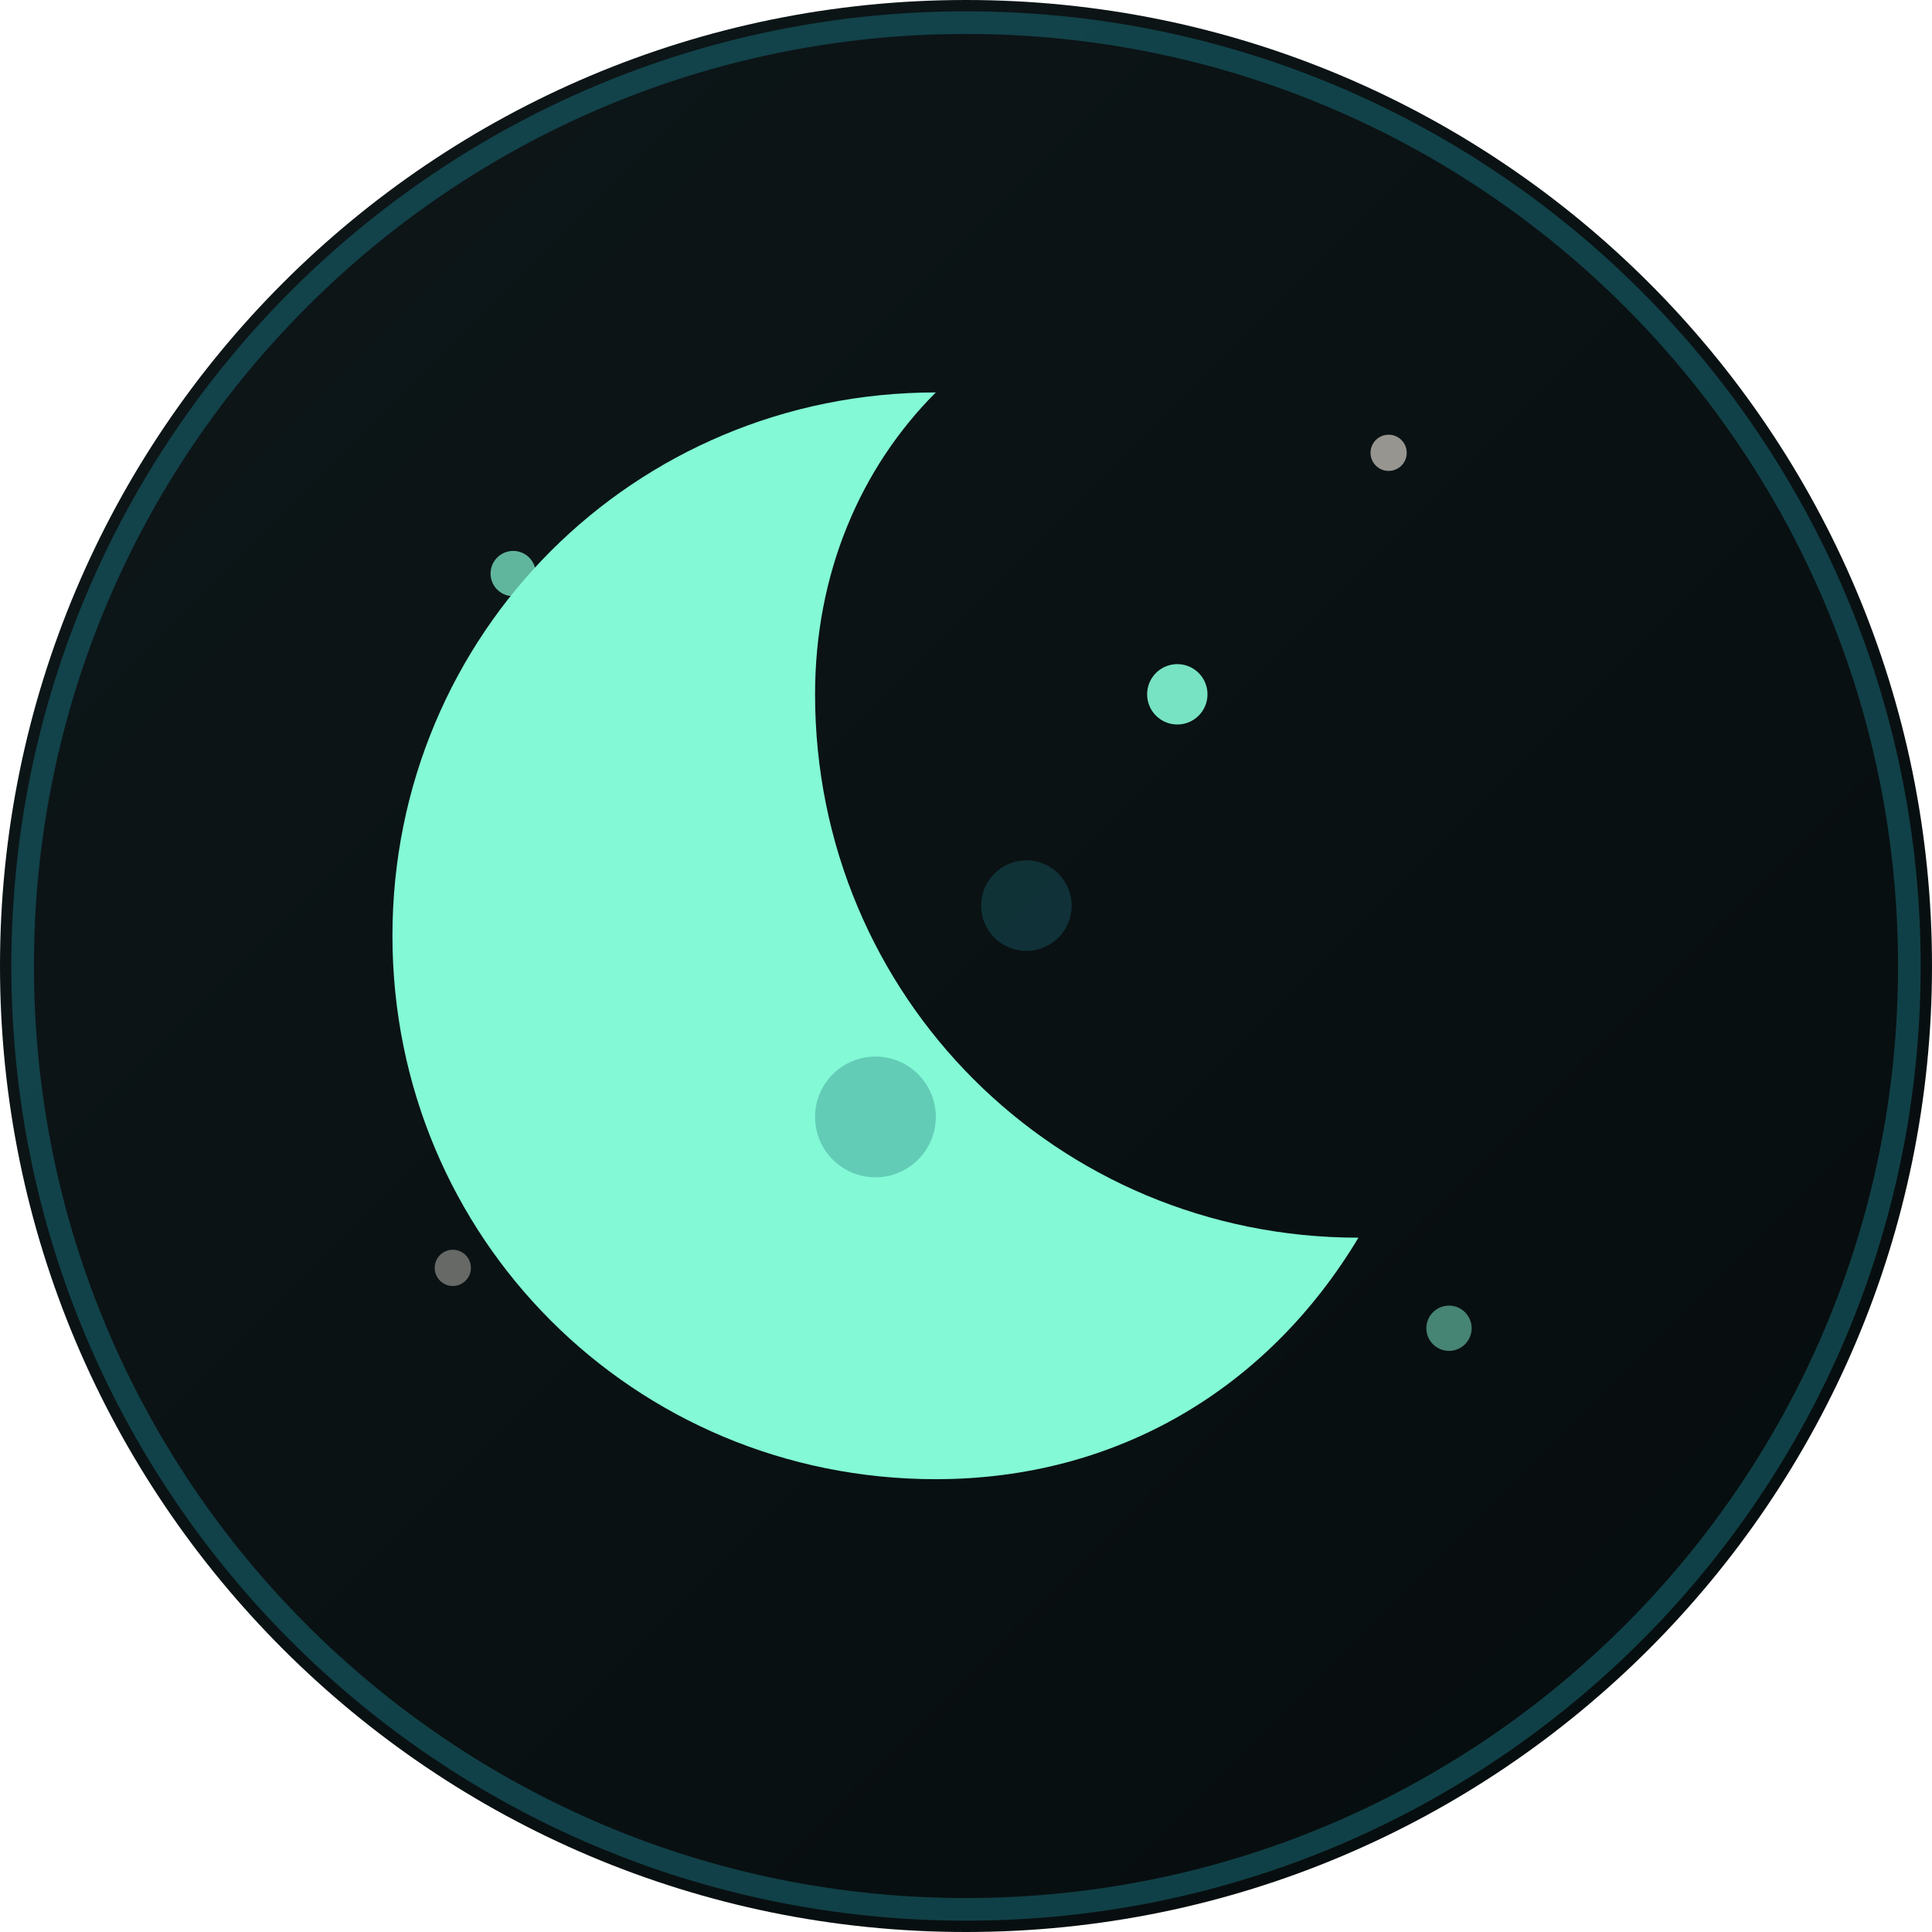
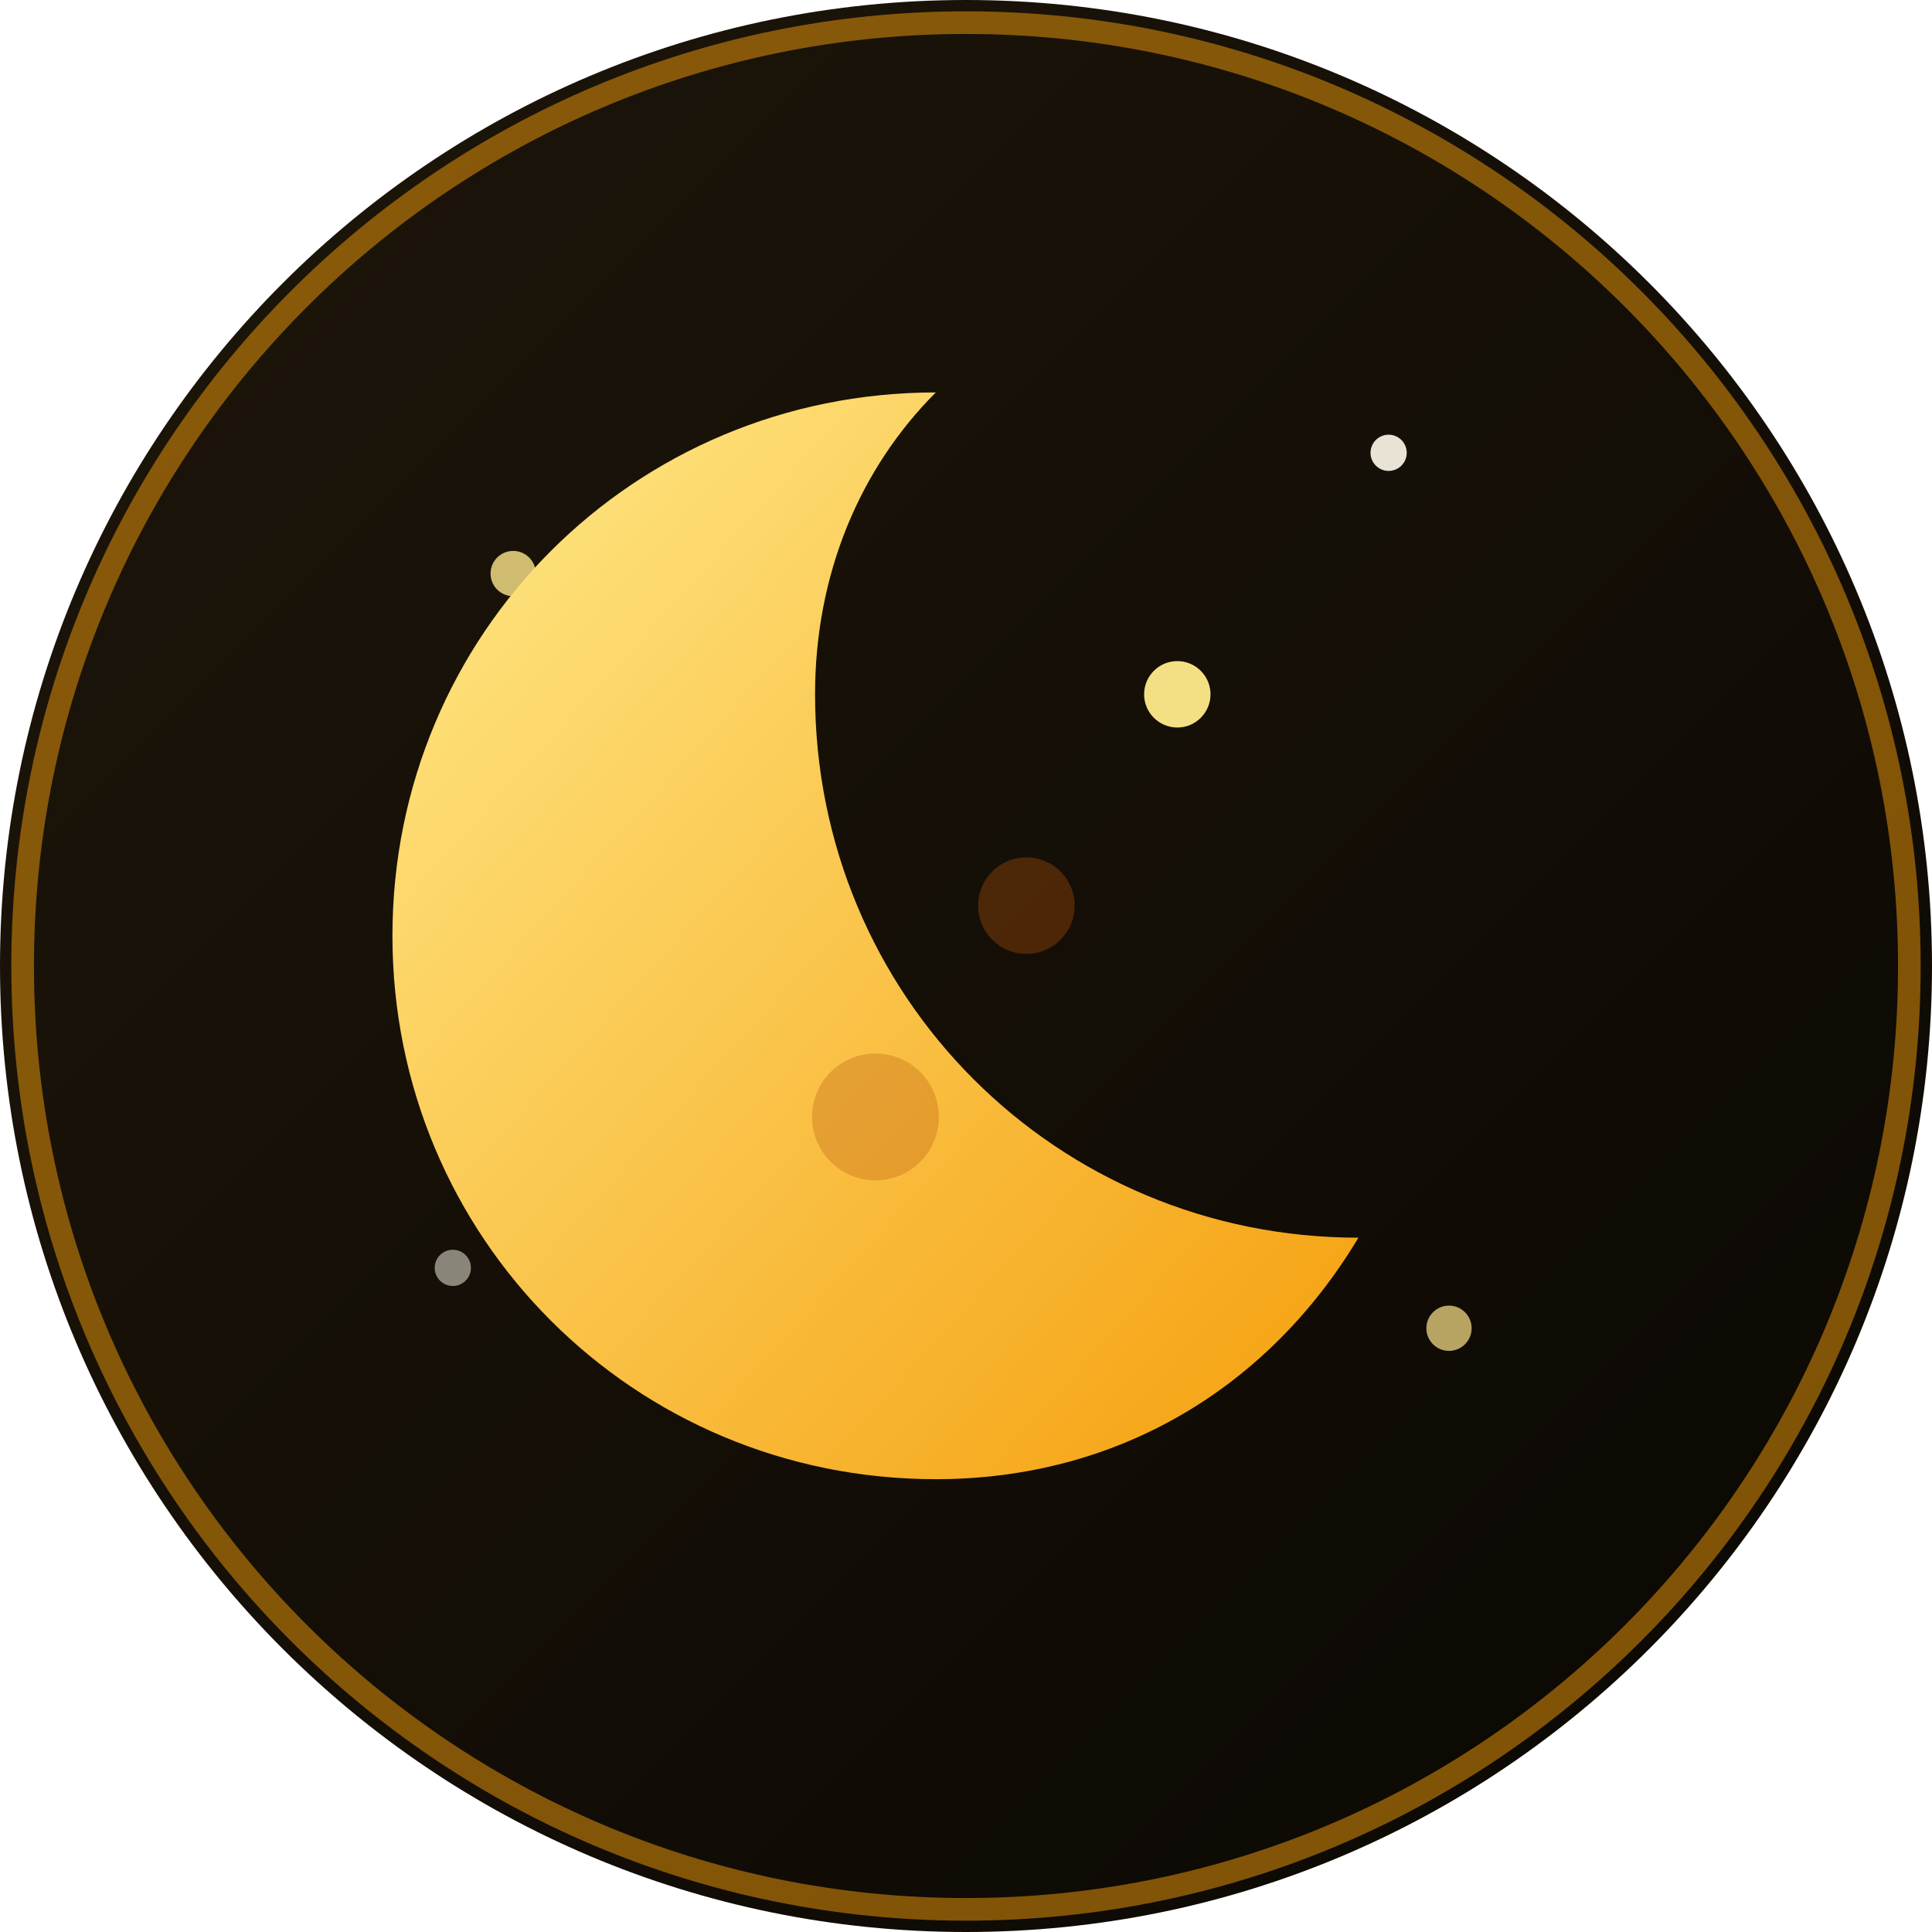
<svg xmlns="http://www.w3.org/2000/svg" viewBox="0 0 128 128" width="100%" height="100%">
  <defs>
    <linearGradient id="bg-moon" x1="0%" y1="0%" x2="100%" y2="100%">
-       <stop offset="0%" stop-color="#0e1719" />
-       <stop offset="100%" stop-color="#060c0d" />
+       <stop offset="0%" stop-color="#1e160a" />
+       <stop offset="100%" stop-color="#0a0703" />
+     </linearGradient>
+     <linearGradient id="moon-glow" x1="0%" y1="0%" x2="100%" y2="100%">
+       <stop offset="0%" stop-color="#ffea8a" />
+       <stop offset="100%" stop-color="#f59e0b" />
    </linearGradient>
  </defs>
  <circle cx="64" cy="64" r="64" fill="url(#bg-moon)" />
-   <circle cx="64" cy="64" r="62.5" fill="none" stroke="#17616d" stroke-width="1.5" stroke-opacity="0.6" />
-   <circle cx="34" cy="38" r="1.5" fill="#83f9d6" opacity="0.7" />
-   <circle cx="92" cy="30" r="1.2" fill="#f3ece1" opacity="0.6" />
-   <circle cx="96" cy="88" r="1.5" fill="#83f9d6" opacity="0.5" />
-   <circle cx="30" cy="84" r="1.2" fill="#f3ece1" opacity="0.4" />
-   <circle cx="78" cy="46" r="2" fill="#83f9d6" opacity="0.9" />
-   <path d="M62 26 C42 26 26 42 26 62 C26 82 42 98 62 98 C74 98 84 92 90 82 C70 82 54 66 54 46 C54 38 57 31 62 26 Z" fill="#83f9d6" />
-   <circle cx="68" cy="60" r="3" fill="#17616d" opacity="0.4" />
-   <circle cx="58" cy="74" r="4" fill="#17616d" opacity="0.3" />
+   <circle cx="64" cy="64" r="62.5" fill="none" stroke="#f59e0b" stroke-width="1.5" stroke-opacity="0.5" />
+   <circle cx="34" cy="38" r="1.5" fill="#fde68a" opacity="0.8" />
+   <circle cx="92" cy="30" r="1.2" fill="#fffbeb" opacity="0.9" />
+   <circle cx="96" cy="88" r="1.5" fill="#fde68a" opacity="0.7" />
+   <circle cx="30" cy="84" r="1.2" fill="#fffbeb" opacity="0.5" />
+   <circle cx="78" cy="46" r="2.2" fill="#ffea8a" opacity="0.95" />
+   <path d="M62 26 C42 26 26 42 26 62 C26 82 42 98 62 98 C74 98 84 92 90 82 C70 82 54 66 54 46 C54 38 57 31 62 26 Z" fill="url(#moon-glow)" />
+   <circle cx="68" cy="60" r="3.2" fill="#b45309" opacity="0.35" />
+   <circle cx="58" cy="74" r="4.2" fill="#b45309" opacity="0.3" />
</svg>
